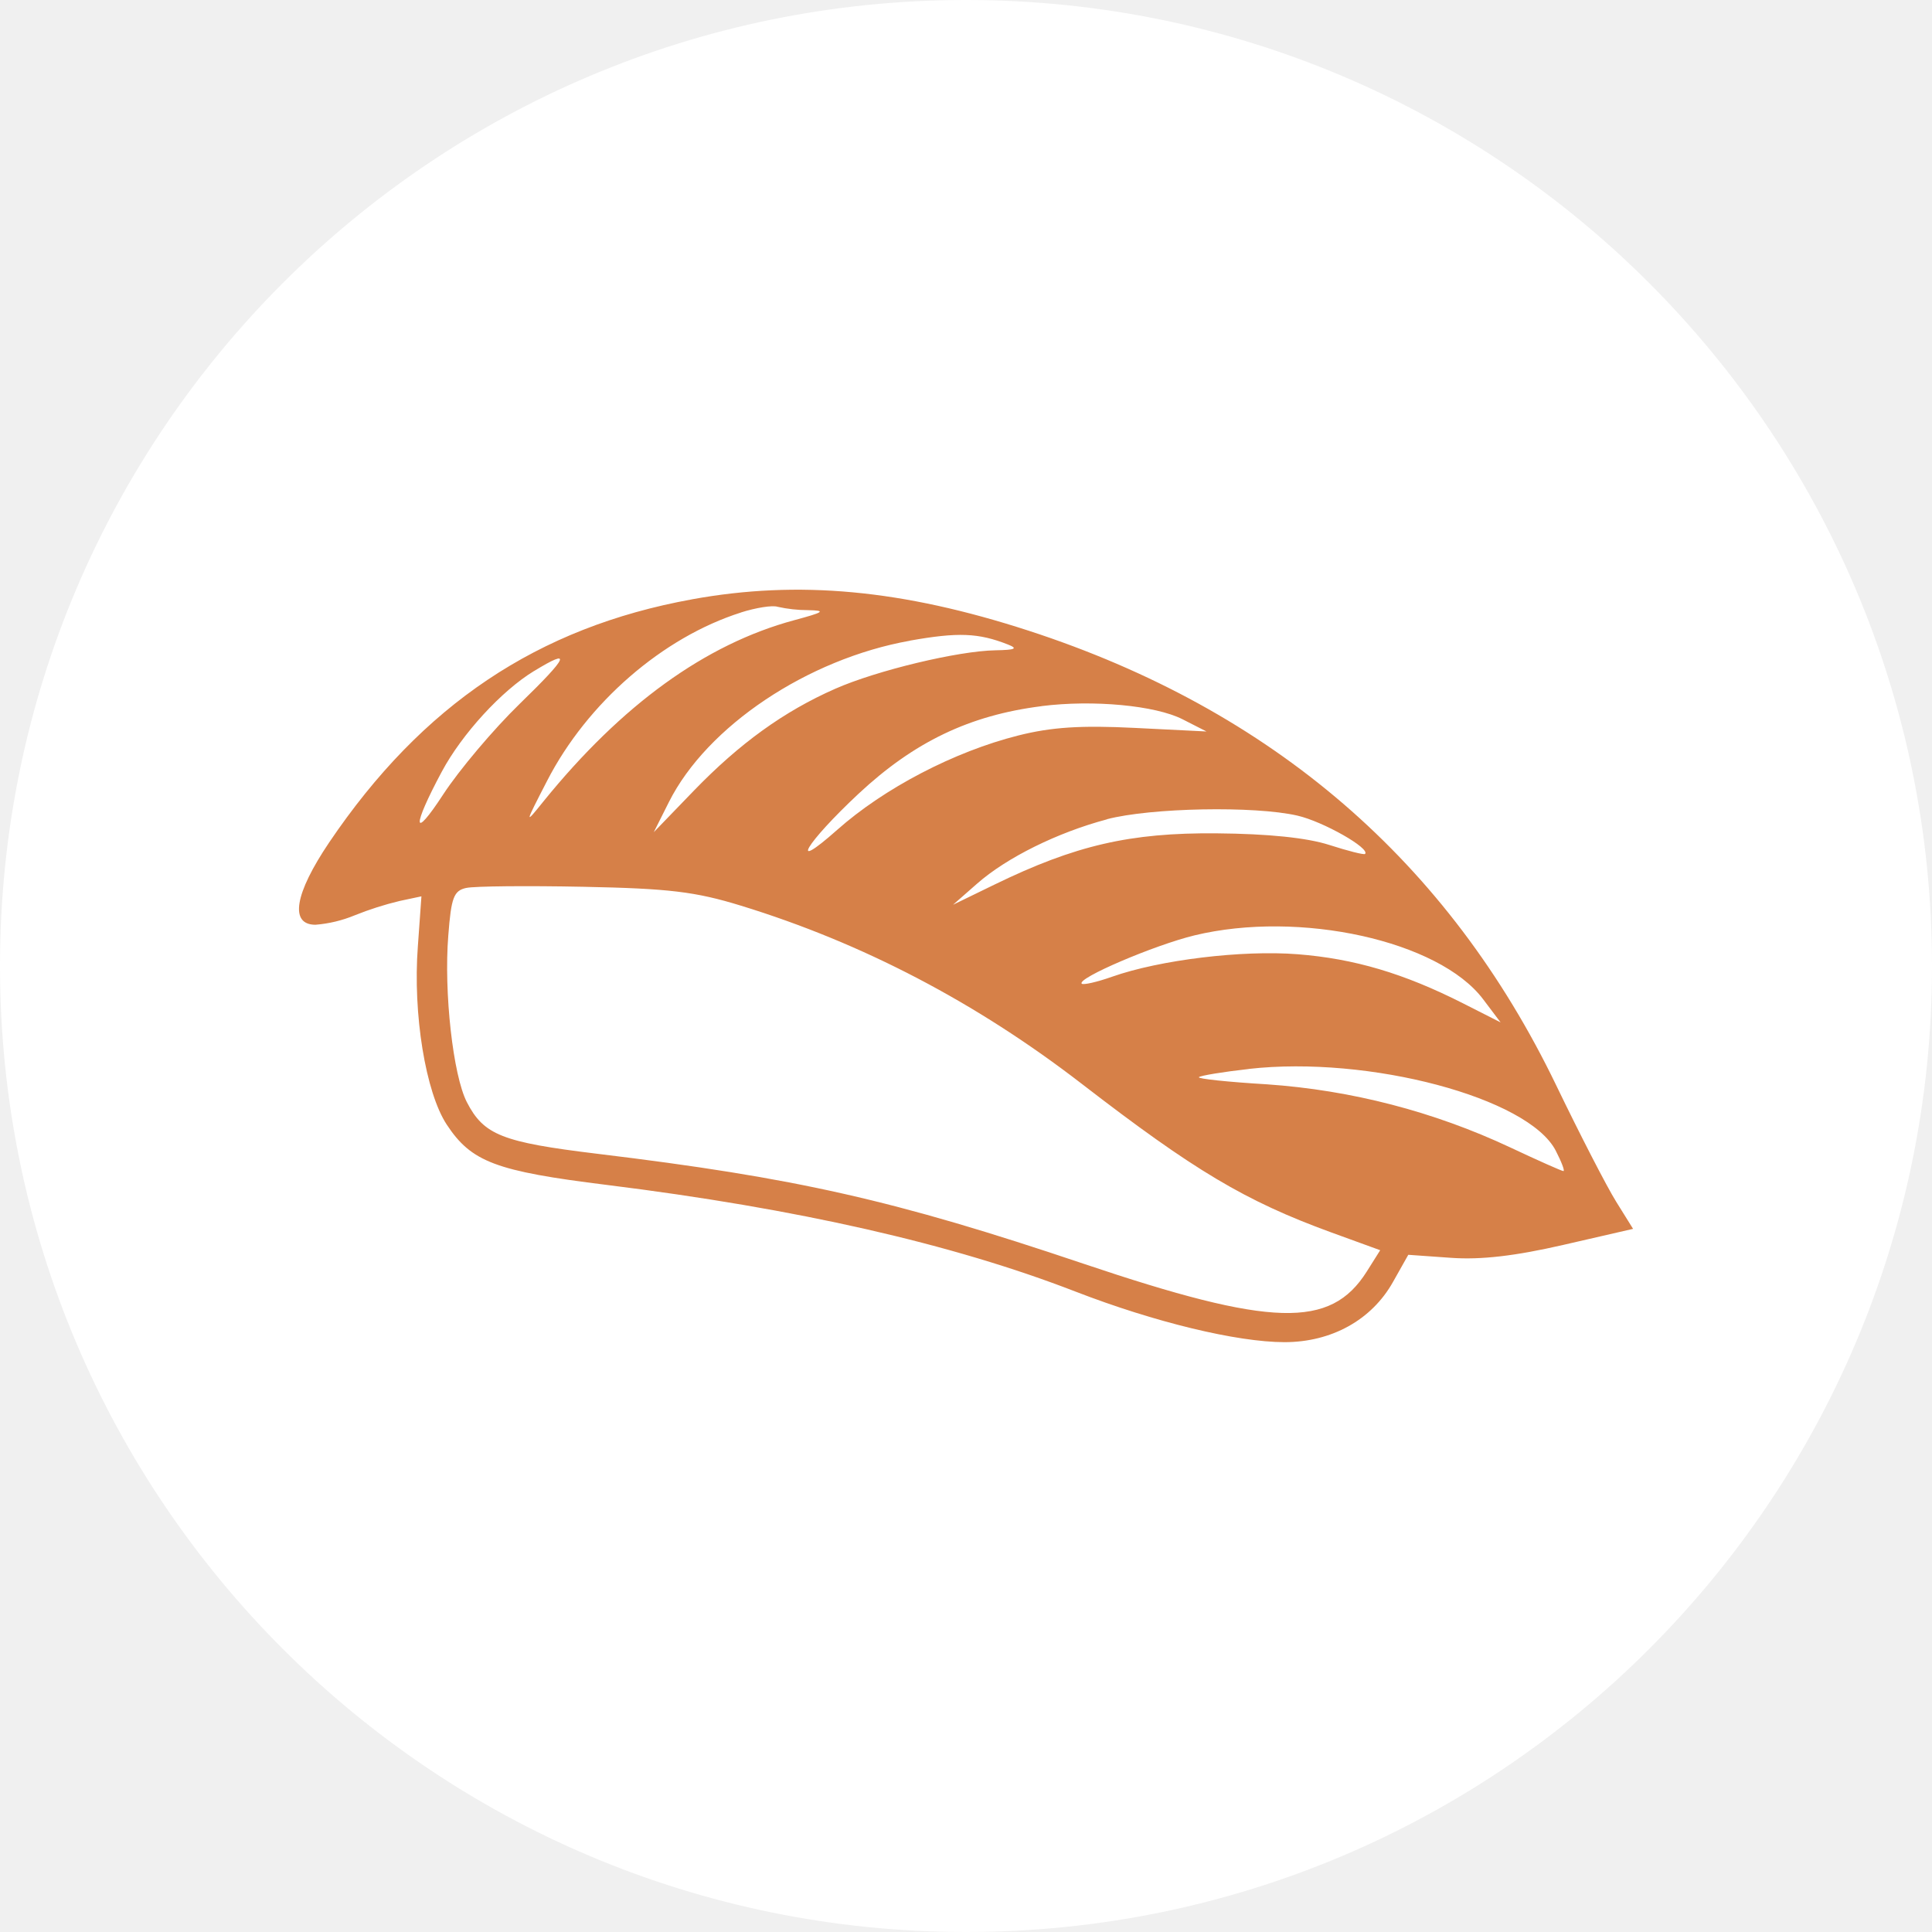
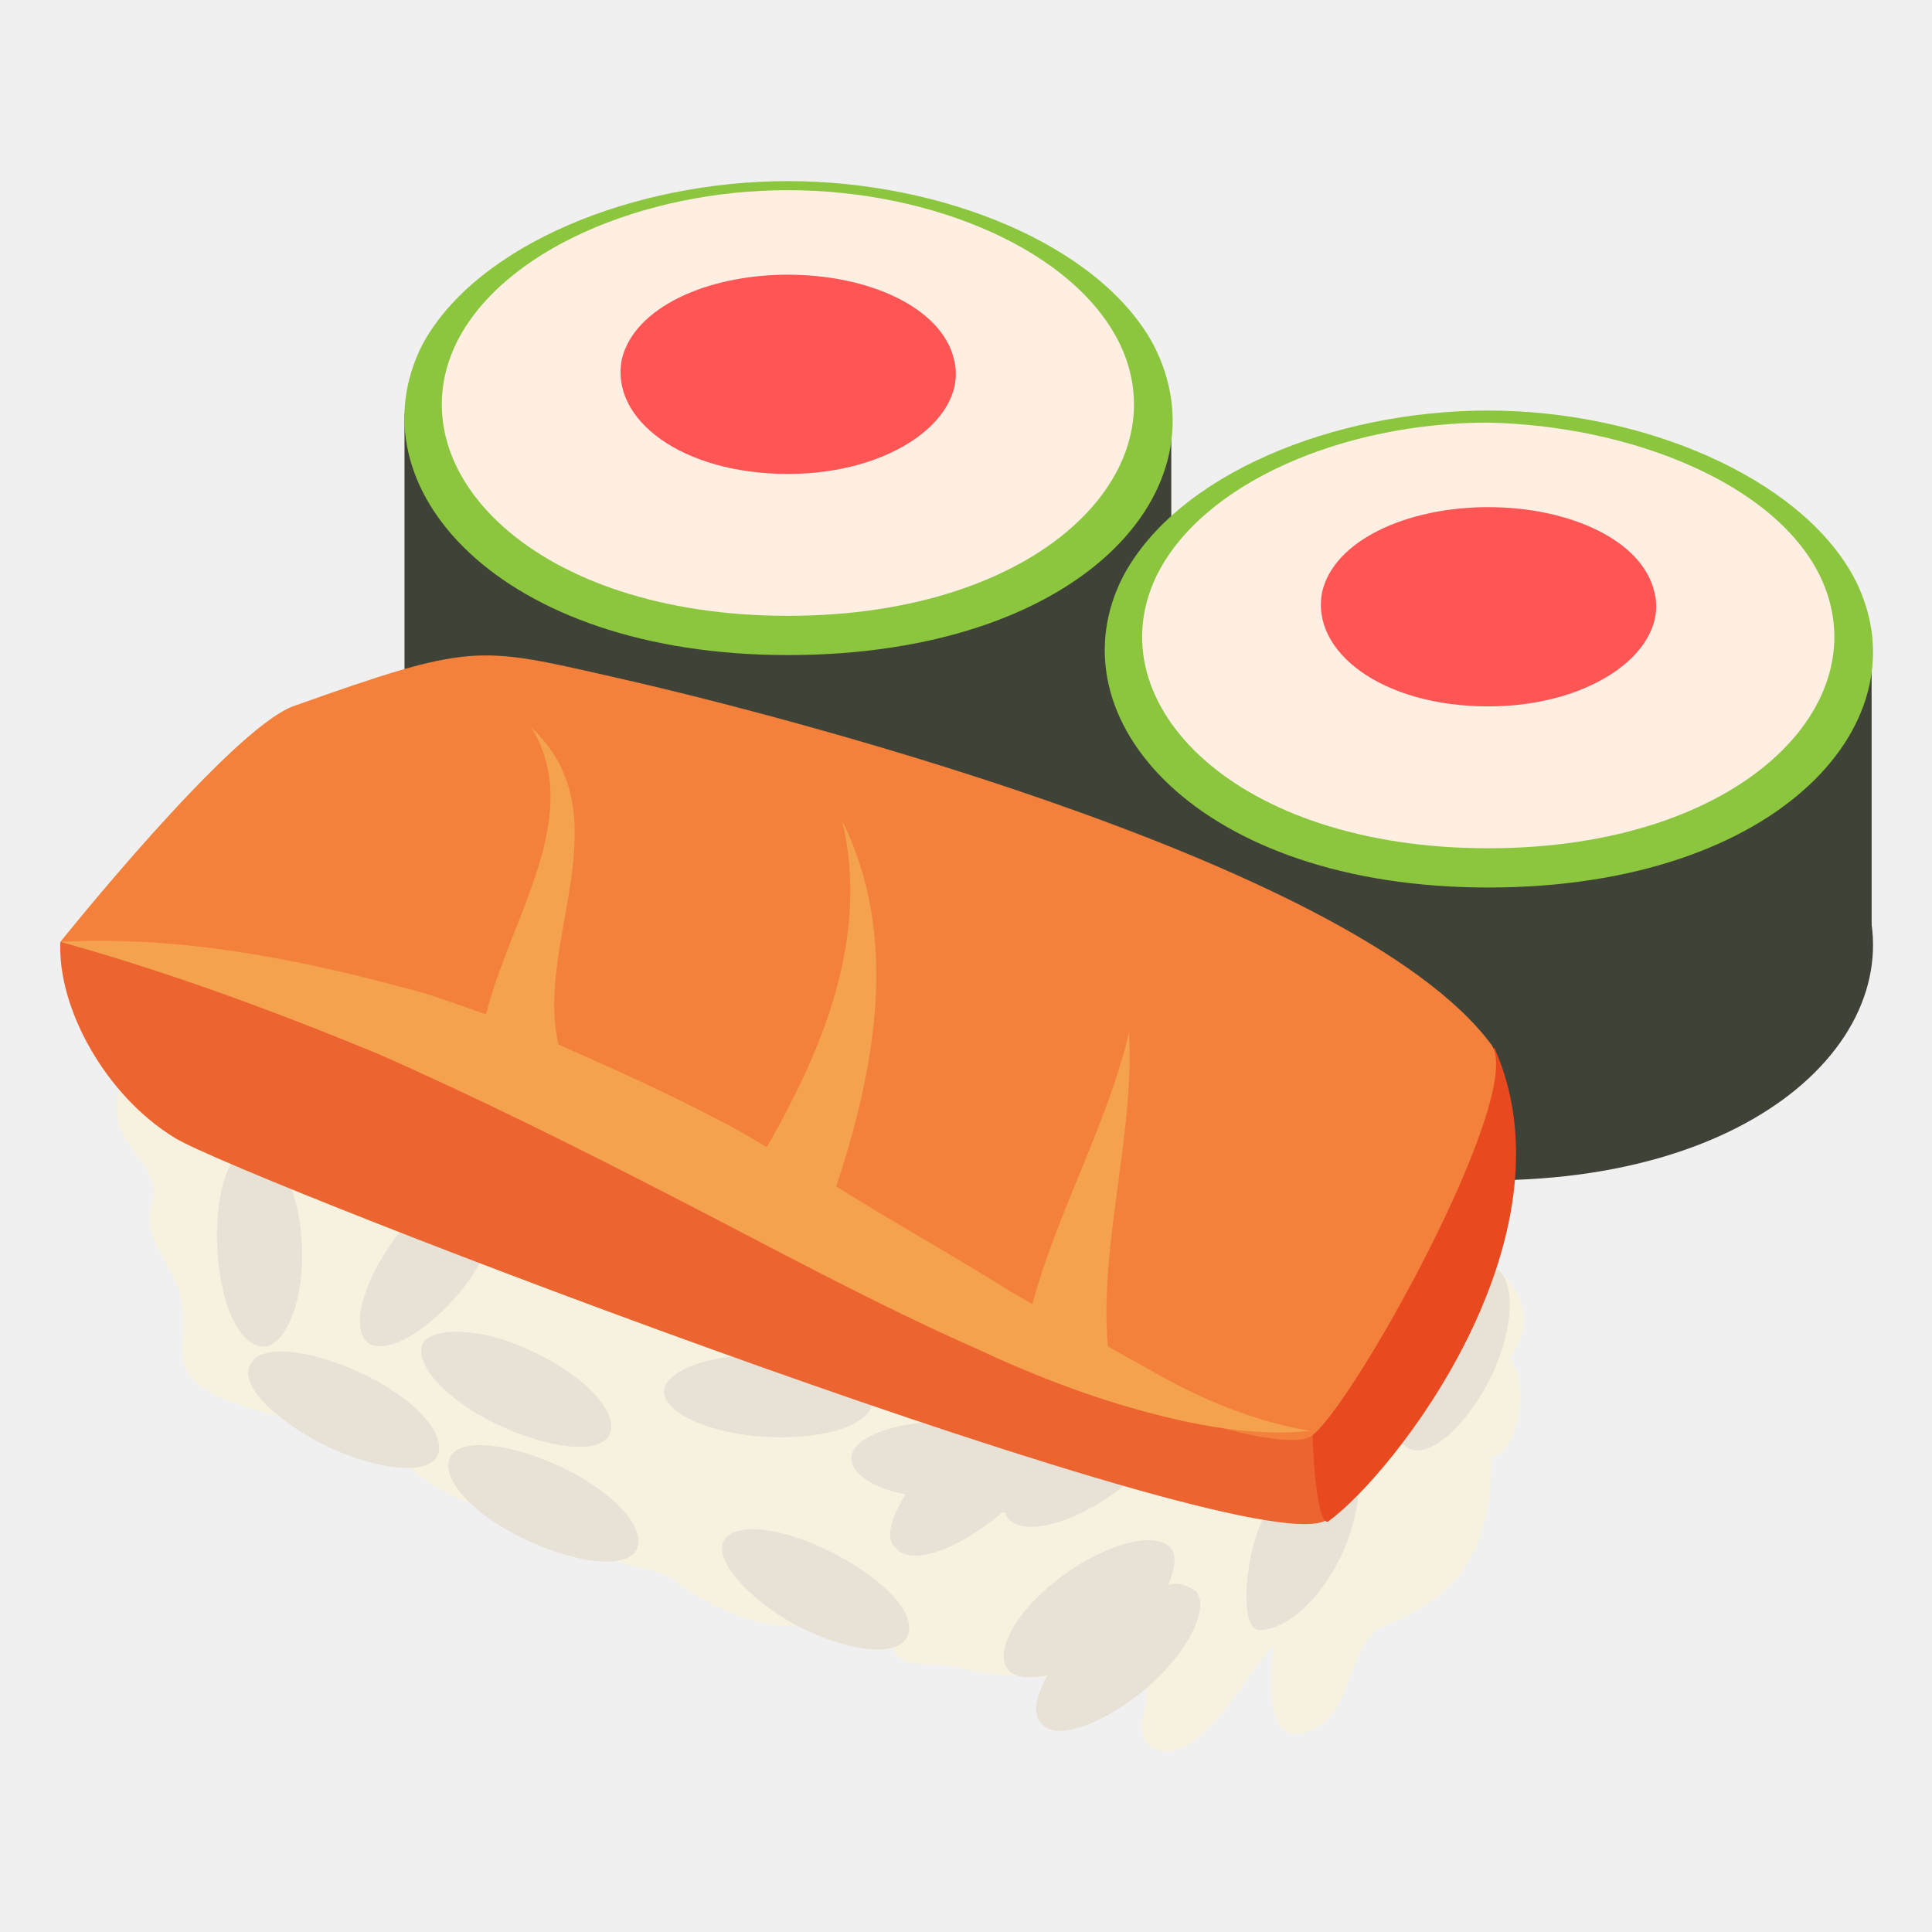
- <svg xmlns="http://www.w3.org/2000/svg" viewBox="0 0 540 540">
-   <defs>
-     <style>.cls-1{fill:#fff;}.cls-2{fill:#d68048;fill-rule:evenodd;}</style>
-   </defs>
-   <g id="small_white">
-     <rect class="cls-1" width="540" height="540" rx="270" />
-     <g id="sushi">
-       <path class="cls-2" d="M193.4,167.52C150.29,175.35,118,197,92,235.47c-9.68,14.37-11.12,23-3.82,23a36.29,36.29,0,0,0,11-2.65,89.3,89.3,0,0,1,12.54-4l6.07-1.29-1,14c-1.42,18.84,2.15,40.81,8.09,49.82,6.88,10.43,13.68,13,44.72,16.84,53.33,6.63,96.51,16.45,131,29.81,22.08,8.55,45.1,14.12,58.41,14.14,13.15,0,24.36-6.2,30.32-16.8l4.29-7.62,12,.85c8.31.59,17.88-.52,31.39-3.63l19.44-4.47-4.73-7.6c-2.61-4.18-10.13-18.79-16.73-32.47q-45.24-93.86-147.52-127.13c-35.3-11.47-64.24-14.17-94-8.77m13.66,3.69c-21.89,6.94-43,25.23-54.23,47.09-6.3,12.22-6.31,12.31-1,5.71q32.87-40.57,70-50.62c8.45-2.27,9.09-2.72,4-2.83a40,40,0,0,1-8.61-.95c-1.41-.46-6,.26-10.21,1.6m47.26,7.89c-28.6,5.09-56.72,23.9-67.36,45.06l-4.25,8.46L193.93,221c12.87-13.29,25.19-22.17,39.5-28.48,11.64-5.13,34.36-10.59,44.81-10.76,5.58-.1,6.38-.48,3.45-1.63-8.22-3.24-13.92-3.46-27.37-1.07m-105.07,8.5c-9.09,5.54-20.1,17.56-25.75,28.09-8.41,15.69-8.19,19.53.37,6.41,4.46-6.84,14.09-18.25,21.4-25.35,13.67-13.28,14.73-15.7,4-9.15m141.82,9.82c-20.12,2.54-35.61,10-51.14,24.49-14.7,13.74-19.86,22.41-6,10.12,13.16-11.69,32.75-21.91,50.66-26.42,9.3-2.34,17.49-2.87,32.52-2.12l20.09,1-6.69-3.41c-7.62-3.87-25-5.5-39.41-3.68M309.43,229c-13.86,3.68-28.07,10.71-36.35,18l-6.7,5.88,11.55-5.62c22.61-11,37.9-14.55,62.11-14.34,14.46.12,25.26,1.24,31.49,3.24,5.21,1.68,9.72,2.82,10,2.52,1.54-1.54-11.71-9.06-18.89-10.71-12-2.77-41-2.2-53.23,1M130.3,248.18c-3.47.78-4.19,2.66-5,13.29-1.27,15.85,1.32,39.1,5.2,46.61,4.74,9.16,9.85,11.18,36.42,14.4,55.68,6.74,83.11,12.94,135.85,30.71s69.09,18.24,79.22,2.25l3.78-6-13.75-5c-24-8.76-38.28-17.29-69.63-41.48-29.47-22.75-61.32-39.4-95.29-49.82-12.76-3.92-20.07-4.8-44-5.28-15.79-.32-30.53-.18-32.76.32m203.48,13.27c-11.13,2.7-32.92,12-31.47,13.49.43.42,4.23-.44,8.45-1.93,13.37-4.72,36.38-7.51,51.85-6.3,15.89,1.24,29.77,5.36,46.32,13.75l10.45,5.3-4.89-6.48c-12.34-16.34-51.31-24.95-80.71-17.83M349,298.79c-7.21.81-13.46,1.84-13.9,2.28s8.09,1.35,19,2a191.09,191.09,0,0,1,68,17.63c7.74,3.64,14.43,6.62,14.88,6.62s-.53-2.58-2.16-5.73c-7.63-14.77-52.2-26.62-85.8-22.82" />
-     </g>
+ <svg xmlns="http://www.w3.org/2000/svg" width="800px" height="800px" viewBox="0 0 64 64" aria-hidden="true" role="img" class="iconify iconify--emojione" preserveAspectRatio="xMidYMid meet">
+   <path d="M50 45c6-8.2-45.5-10.2-45.5-10.2s-1.2 1.7-.3 3c.6.9 1.1 1.3.8 2.2c-.3 1 .8 2 1 3c.3 1.6-.6 2.4 1.3 3.3c.7.3 4.4 1.6 4.6 0c.6 1.4 1.8 2.7 3.2 3.3c1.4.7 3.2.8 4.5 1.1c.7 1.6 1.7.9 2.8 1.7c1.2.9 3 1.7 4.5 1.4c1.3-.2 1.2-.9 2.6.2c-.1 1.6 1.4.9 2.5 1.3c1 .3 5.2.3 5.8.5c.6.3-.5 1.6.4 2.1c1.5.8 3.3-2.8 4-3.4c-.1.6-.4 3.3 1 2.9c1.8-.5 1.3-3.1 2.8-3.6c1.7-.7 2.8-1.7 3.2-3.5c.2-.7.2-1.4.2-2c1.1-.4 1.2-2.7.6-3.3" fill="#f7f2df">
+ 
+ </path>
+   <g fill="#e8e1d6">
+     <path d="M27.7 51.5c-1.7-.9-3.3-1.1-3.7-.5c-.4.6.7 1.9 2.3 2.8c1.7.9 3.3 1.1 3.7.5c.5-.7-.6-1.9-2.3-2.8">
+ 
+ </path>
+     <path d="M12 45.5c-1.7-.8-3.4-1-3.7-.3c-.4.6.7 1.8 2.5 2.7c1.7.8 3.4 1 3.7.3c.3-.7-.8-1.9-2.5-2.7">
+ 
+ </path>
+     <path d="M18.6 48.6c-1.7-.8-3.4-1-3.7-.3c-.3.7.8 1.9 2.5 2.7c1.7.8 3.4 1 3.7.3c.3-.7-.8-1.9-2.5-2.7">
+ 
+ </path>
+     <path d="M38.7 52.5c.2-.5.3-.9.1-1.2c-.5-.6-2.1-.2-3.6.9s-2.3 2.5-1.8 3.1c.2.3.7.3 1.3.2c-.4.7-.5 1.3-.2 1.6c.5.6 2.1 0 3.5-1.2s2.1-2.7 1.6-3.2c-.3-.2-.6-.3-.9-.2">
+ 
+ </path>
+     <path d="M33.3 50.1c0 .1.1.2.1.2c.5.6 2.1.2 3.6-.9s2.3-2.5 1.8-3.1c-.5-.6-2.1-.2-3.6.9l-.3.3c0-.2 0-.4-.2-.5c-.3-.4-1.1-.3-2 .2c-.3 0-.7-.1-1-.1c-1.9-.1-3.5.5-3.5 1.2c0 .5.7 1 1.8 1.2c-.5.8-.7 1.5-.3 1.8c.5.6 2.1 0 3.5-1.2h.1">
+ 
+ </path>
+     <path d="M44.5 48c-.7-.3-1.9.8-2.7 2.4c-.5 1-.8 3.5-.1 3.6c.8 0 1.9-.8 2.7-2.4c.8-1.7.8-3.3.1-3.6">
+ 
+ </path>
+     <path d="M49.5 42c-.7-.3-1.9.8-2.7 2.4c-.8 1.7-.8 3.3-.1 3.6c.7.3 1.9-.8 2.7-2.4c.8-1.7.8-3.3.1-3.6">
+ 
+ </path>
+     <path d="M14 44.5c-.3.7.8 1.9 2.5 2.7c1.7.8 3.4 1 3.7.3c.3-.7-.8-1.9-2.5-2.7c-1.6-.8-3.3-.9-3.7-.3">
+ 
+ </path>
+     <path d="M10 41.2c-.1-1.8-.8-3.3-1.6-3.2c-.8 0-1.3 1.5-1.2 3.4s.8 3.3 1.6 3.2c.7-.1 1.3-1.6 1.2-3.4">
+ 
+ </path>
+     <path d="M15.4 42.6c1.1-1.5 1.5-3 .9-3.5c-.6-.4-2.1.4-3.2 1.9s-1.5 3-.9 3.5c.7.4 2.1-.5 3.2-1.9">
+ 
+ </path>
+     <path d="M28.9 46.4c0-.7-1.5-1.4-3.4-1.5c-1.9-.1-3.5.5-3.5 1.2s1.5 1.4 3.4 1.5c1.9.1 3.5-.4 3.5-1.2">
+ 
+ </path>
  </g>
+   <g fill="#3f4237">
+     <path d="M13.4 13.7h25.4v9.9H13.4z">
+ 
+ </path>
+     <path d="M38.2 21.1c2.5 4.7-2.4 10.3-12.1 10.3c-9.6 0-14.5-5.6-12.1-10.3c1.8-3.4 7-5.5 12.1-5.5c5.1.1 10.3 2.2 12.1 5.5">
+ 
+ </path>
+   </g>
+   <path d="M38.2 11.4c2.5 4.8-2.4 10.3-12.1 10.3c-9.6 0-14.5-5.6-12.1-10.3C15.8 8.1 21 6 26.1 6s10.3 2.1 12.1 5.4" fill="#8cc63e">
+ 
+ </path>
+   <path d="M37.1 11.4c2 4.2-2.6 9-11 9s-13-4.8-11-9c1.5-3.1 6.2-5.1 11-5.1s9.5 2 11 5.1" fill="#ffeee2">
+ 
+ </path>
+   <path d="M31.6 11.9c.5 1.9-2 3.8-5.5 3.8s-5.9-1.8-5.5-3.8c.4-1.7 2.8-2.8 5.5-2.8s5.1 1.1 5.5 2.8" fill="#f55">
+ 
+ </path>
+   <g fill="#3f4237">
+     <path d="M36.6 21.4H62v9.9H36.6z">
+ 
+ </path>
+     <path d="M61.4 28.8c2.5 4.7-2.4 10.3-12.1 10.3c-9.6 0-14.5-5.6-12.1-10.3c1.8-3.4 7-5.5 12.1-5.5s10.3 2.2 12.1 5.5">
+ 
+ </path>
+   </g>
+   <path d="M61.4 19.1c2.5 4.7-2.4 10.3-12.1 10.3c-9.6 0-14.5-5.6-12.1-10.3c1.8-3.4 7-5.5 12.1-5.5s10.3 2.2 12.1 5.5" fill="#8cc63e">
+ 
+ </path>
+   <path d="M60.3 19.1c2 4.2-2.6 9-11 9s-13-4.8-11-9c1.5-3.1 6.2-5.1 11-5.1c4.7.1 9.5 2 11 5.1" fill="#ffeee2">
+ 
+ </path>
+   <path d="M54.8 19.6c.5 1.9-2 3.8-5.5 3.8s-5.9-1.8-5.5-3.8c.4-1.7 2.8-2.8 5.5-2.8s5.1 1.1 5.5 2.8" fill="#f55">
+ 
+ </path>
+   <path d="M2 31.2c-.1 2.2 1.5 5.1 3.8 6.5S42.2 52.2 44 50.3c1.7-1.9-6.7-12.7-11.4-14.7C20 30.2 2 31.2 2 31.2z" fill="#ec6430">
+ 
+ </path>
+   <path d="M43.5 46.4c-.1 1.1.1 4.2.5 4c2.2-1.6 8.3-9.4 5.5-15.7l-6 11.7" fill="#e8491f">
+ 
+ </path>
+   <path d="M2 31.2s5.6-7 7.7-7.8c5.9-2.1 6.1-2 10.5-1c4.5 1 24.6 6 29.2 12.2c1.2 1.6-4.7 12.2-6 13c-1.2.6-8.2-1.4-17.6-7.5C15.1 33.2 4.3 31.8 2 31.2" fill="#f3813b">
+ 
+ </path>
+   <path d="M38.3 45.5c-.5-.3-1.1-.6-1.6-.9c-.3-3.3.9-7.1.7-10.4c-.7 3-2.4 6-3.2 9c-.2-.1-.5-.3-.7-.4c-1.9-1.2-3.9-2.3-5.8-3.5c1.3-3.9 2.1-8.3.2-12.1c.9 3.8-.6 7.5-2.5 10.8c-.5-.3-1-.6-1.6-.9c-1.7-.9-3.5-1.7-5.3-2.5c-.8-3.4 2.2-7.6-.9-10.5c1.8 2.9-.7 6.3-1.5 9.5c-.9-.3-1.9-.7-2.8-.9c-3.7-1-7.5-1.7-11.3-1.5c3.6 1 7.1 2.3 10.5 3.7c3.4 1.5 6.6 3.1 9.9 4.8c3.3 1.7 6.6 3.5 10 5c1.7.8 3.5 1.5 5.3 2c1.8.5 3.8.9 5.7.7c-1.8-.3-3.5-1-5.1-1.9" fill="#f4a24e">
+ 
+ </path>
</svg>
